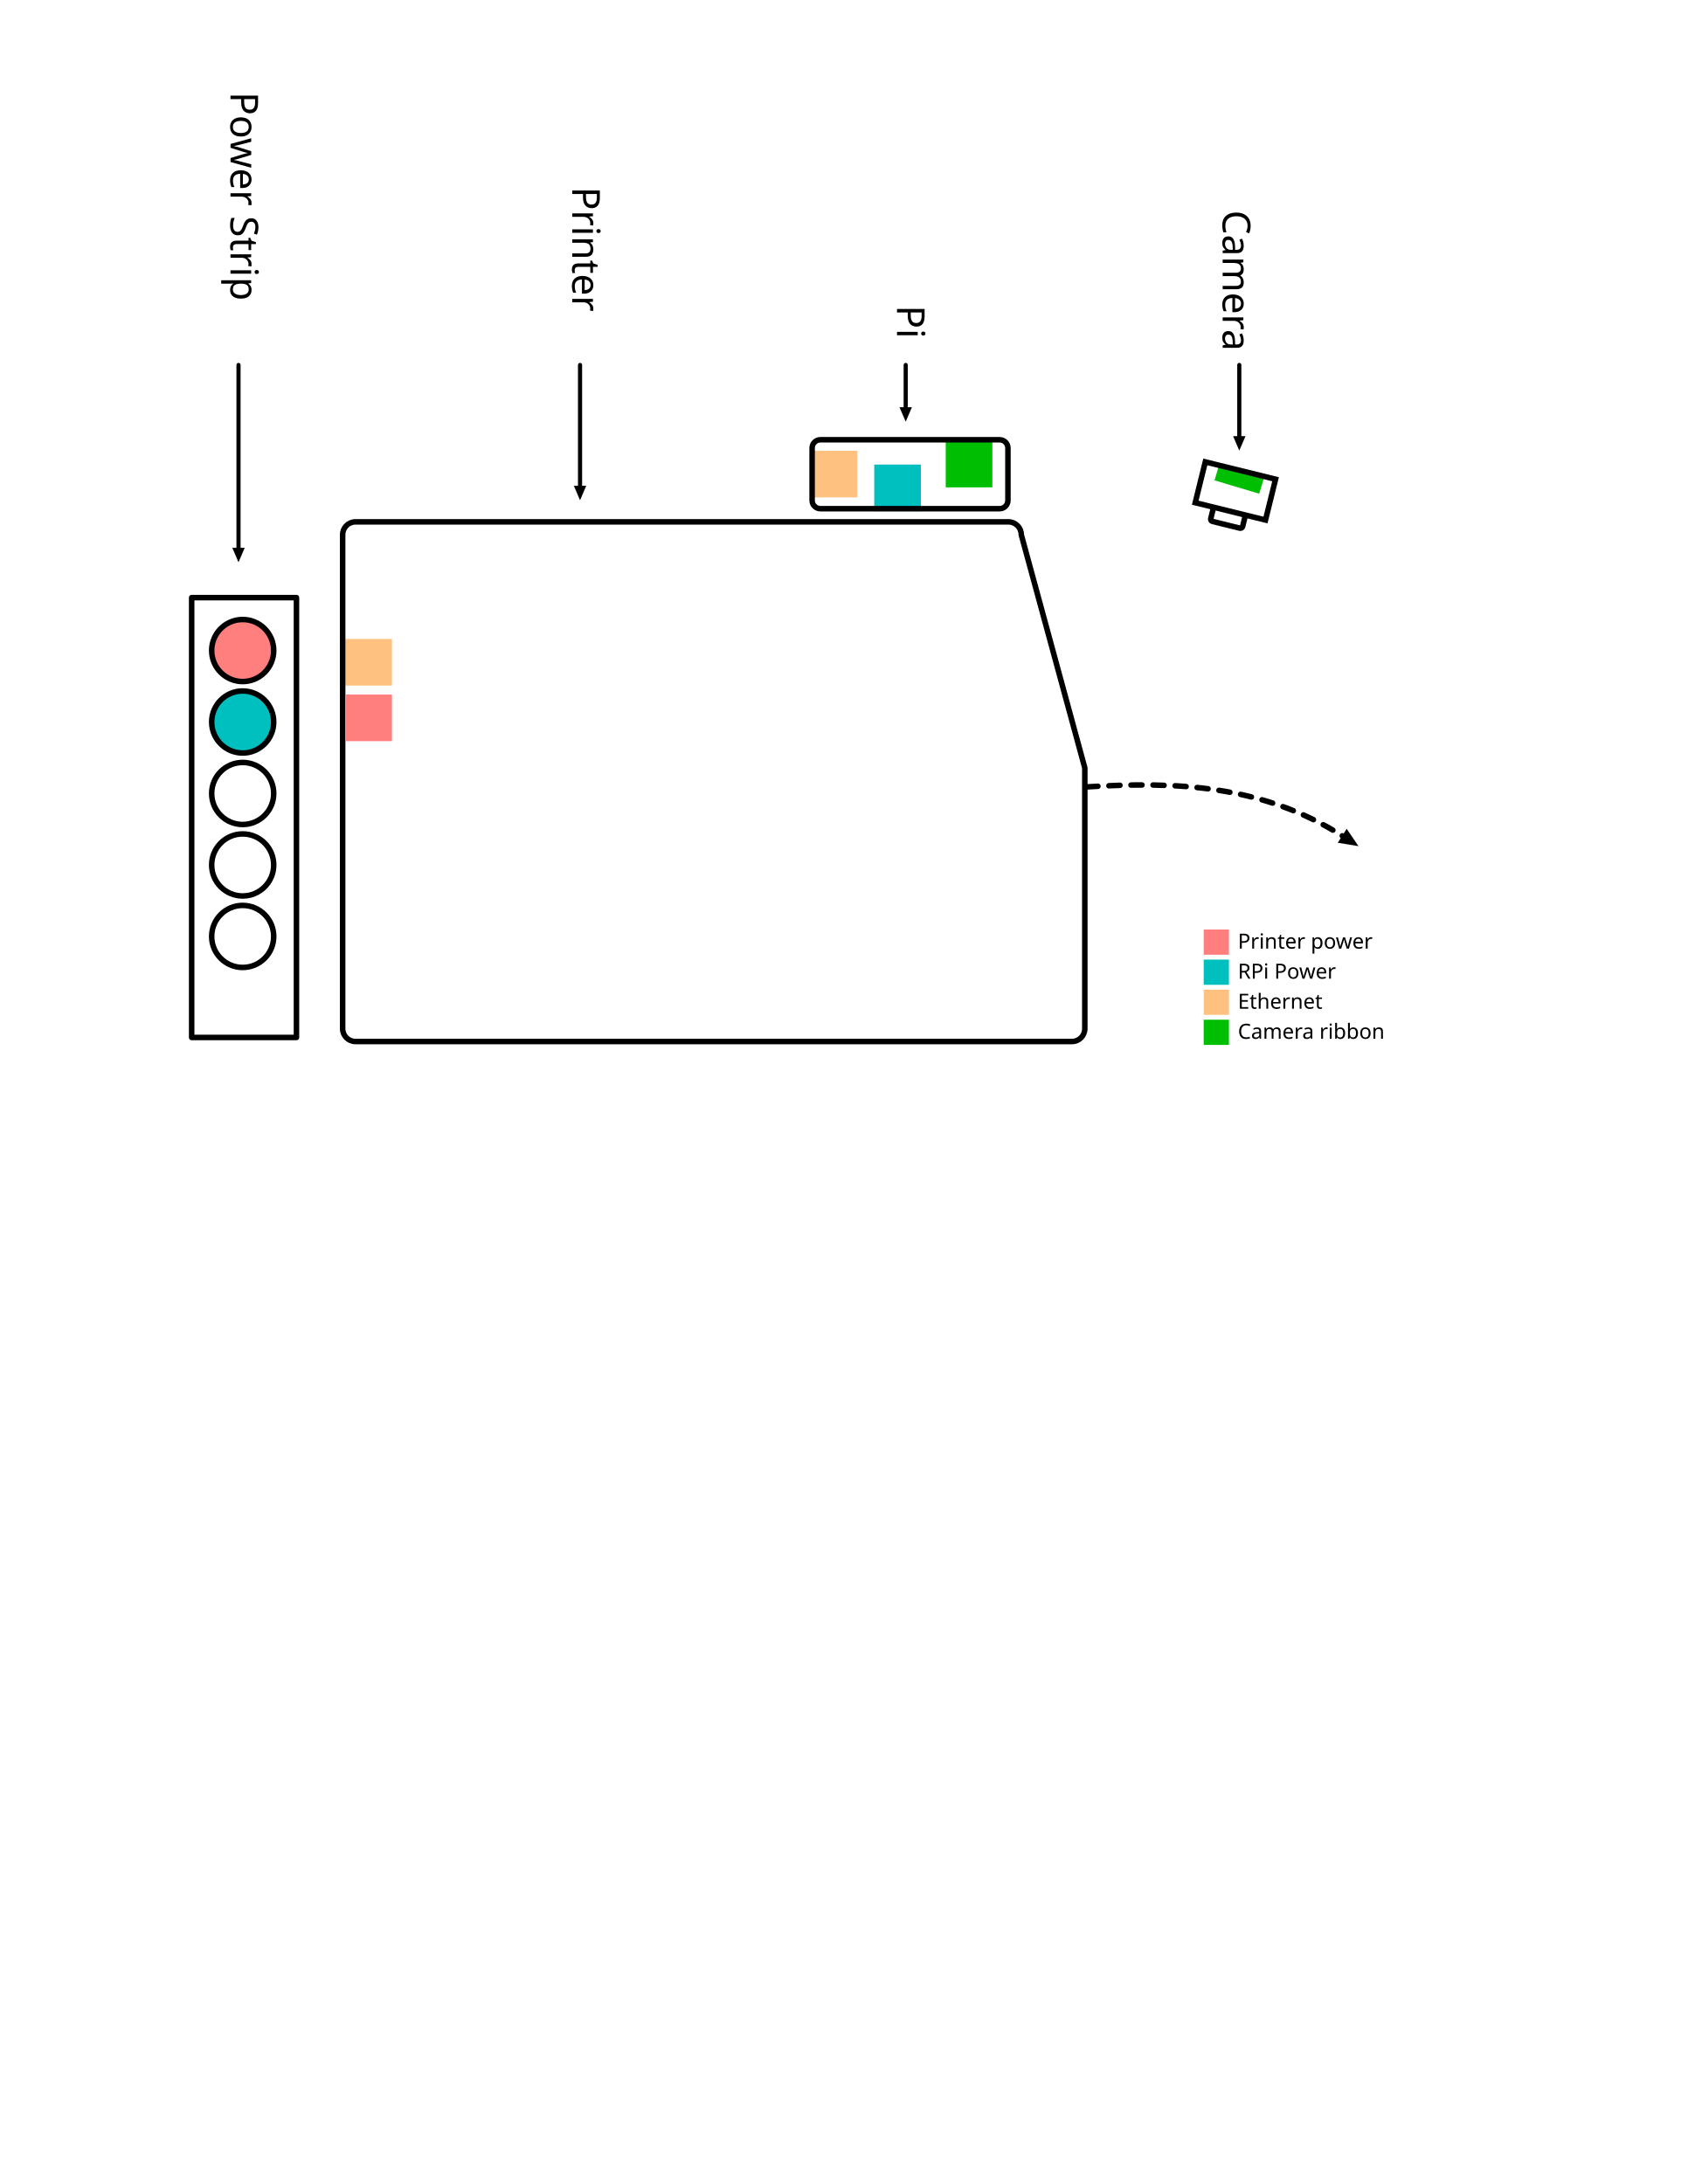
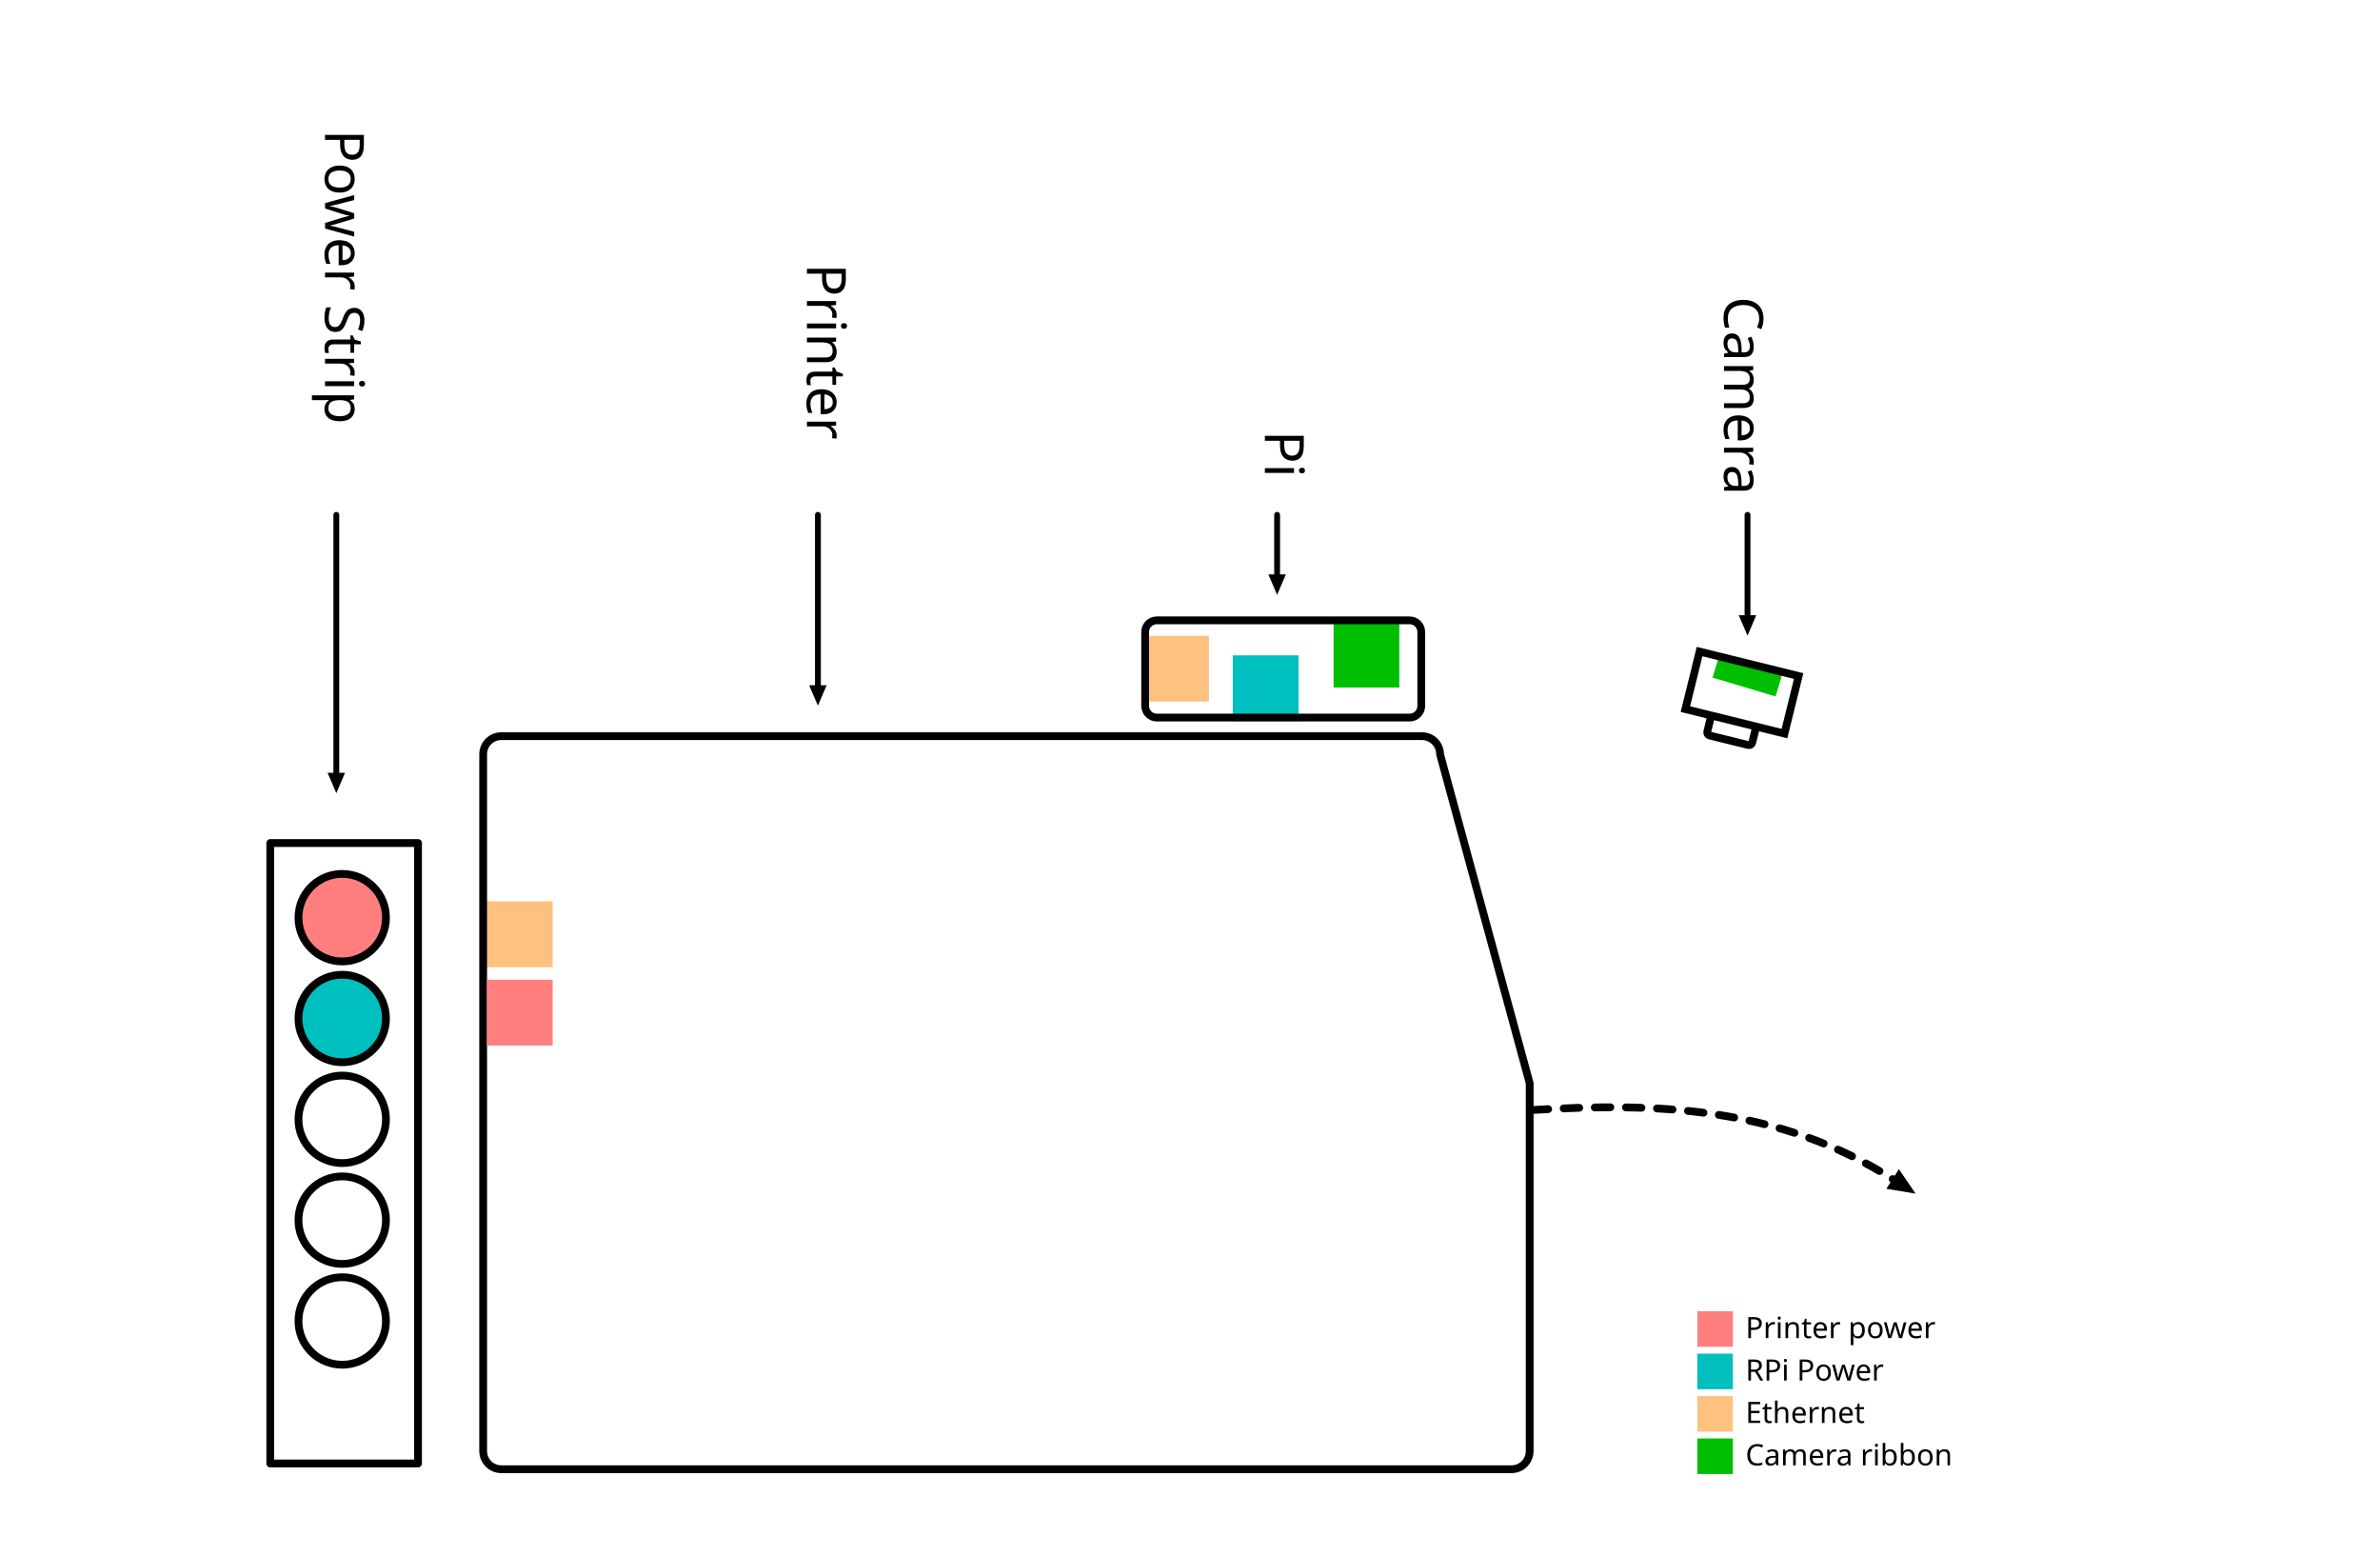
- <svg xmlns="http://www.w3.org/2000/svg" stroke-width="0.501" stroke-linejoin="bevel" fill-rule="evenodd" version="1.1" overflow="visible" width="612pt" height="792pt" viewBox="0 0 612 792">
+ <svg xmlns="http://www.w3.org/2000/svg" stroke-width="0.501" stroke-linejoin="bevel" fill-rule="evenodd" version="1.1" overflow="visible" width="612pt" height="400pt" viewBox="0 0 612 400">
  <defs>
    <marker id="DefaultArrow2" markerUnits="strokeWidth" viewBox="0 0 1 1" markerWidth="1" markerHeight="1" overflow="visible" orient="auto">
      <g transform="scale(0.009259259)">
        <path d="M -9 54 L -9 -54 L 117 0 z" />
      </g>
    </marker>
    <marker id="DefaultArrow3" markerUnits="strokeWidth" viewBox="0 0 1 1" markerWidth="1" markerHeight="1" overflow="visible" orient="auto">
      <g transform="scale(0.009259259)">
        <path d="M -27 54 L -9 0 L -27 -54 L 135 0 z" />
      </g>
    </marker>
    <marker id="DefaultArrow4" markerUnits="strokeWidth" viewBox="0 0 1 1" markerWidth="1" markerHeight="1" overflow="visible" orient="auto">
      <g transform="scale(0.009259259)">
        <path d="M -9,0 L -9,-45 C -9,-51.708 2.808,-56.580 9,-54 L 117,-9 C 120.916,-7.369 126.000,-4.242 126,0 C 126,4.242 120.916,7.369 117,9 L 9,54 C 2.808,56.580 -9,51.708 -9,45 z" />
      </g>
    </marker>
    <marker id="DefaultArrow5" markerUnits="strokeWidth" viewBox="0 0 1 1" markerWidth="1" markerHeight="1" overflow="visible" orient="auto">
      <g transform="scale(0.009259259)">
        <path d="M -54, 0 C -54,29.807 -29.807,54 0,54 C 29.807,54 54,29.807 54,0 C 54,-29.807 29.807,-54 0,-54 C -29.807,-54 -54,-29.807 -54,0 z" />
      </g>
    </marker>
    <marker id="DefaultArrow6" markerUnits="strokeWidth" viewBox="0 0 1 1" markerWidth="1" markerHeight="1" overflow="visible" orient="auto">
      <g transform="scale(0.009259259)">
        <path d="M -63,0 L 0,63 L 63,0 L 0,-63 z" />
      </g>
    </marker>
    <marker id="DefaultArrow7" markerUnits="strokeWidth" viewBox="0 0 1 1" markerWidth="1" markerHeight="1" overflow="visible" orient="auto">
      <g transform="scale(0.009259259)">
        <path d="M 18,-54 L 108,-54 L 63,0 L 108,54 L 18, 54 L -36,0 z" />
      </g>
    </marker>
    <marker id="DefaultArrow8" markerUnits="strokeWidth" viewBox="0 0 1 1" markerWidth="1" markerHeight="1" overflow="visible" orient="auto">
      <g transform="scale(0.009259259)">
        <path d="M -36,0 L 18,-54 L 54,-54 L 18,-18 L 27,-18 L 63,-54 L 99,-54 L 63,-18 L 72,-18 L 108,-54 L 144,-54 L 90,0 L 144,54 L 108,54 L 72,18 L 63,18 L 99,54 L 63,54 L 27,18 L 18,18 L 54,54 L 18,54 z" />
      </g>
    </marker>
    <marker id="DefaultArrow9" markerUnits="strokeWidth" viewBox="0 0 1 1" markerWidth="1" markerHeight="1" overflow="visible" orient="auto">
      <g transform="scale(0.009259259)">
        <path d="M 0,45 L -45,0 L 0, -45 L 45, 0 z M 0, 63 L-63, 0 L 0, -63 L 63, 0 z" />
      </g>
    </marker>
    <filter id="StainedFilter">
      <feBlend mode="multiply" in2="BackgroundImage" in="SourceGraphic" result="blend" />
      <feComposite in="blend" in2="SourceAlpha" operator="in" result="comp" />
    </filter>
    <filter id="BleachFilter">
      <feBlend mode="screen" in2="BackgroundImage" in="SourceGraphic" result="blend" />
      <feComposite in="blend" in2="SourceAlpha" operator="in" result="comp" />
    </filter>
    <filter id="InvertTransparencyBitmapFilter">
      <feComponentTransfer>
        <feFuncR type="gamma" amplitude="1.055" exponent=".417" offset="-0.055" />
        <feFuncG type="gamma" amplitude="1.055" exponent=".417" offset="-0.055" />
        <feFuncB type="gamma" amplitude="1.055" exponent=".417" offset="-0.055" />
      </feComponentTransfer>
      <feComponentTransfer>
        <feFuncR type="linear" slope="-1" intercept="1" />
        <feFuncG type="linear" slope="-1" intercept="1" />
        <feFuncB type="linear" slope="-1" intercept="1" />
        <feFuncA type="linear" slope="1" intercept="0" />
      </feComponentTransfer>
      <feComponentTransfer>
        <feFuncR type="gamma" amplitude="1" exponent="2.4" offset="0" />
        <feFuncG type="gamma" amplitude="1" exponent="2.4" offset="0" />
        <feFuncB type="gamma" amplitude="1" exponent="2.4" offset="0" />
      </feComponentTransfer>
    </filter>
    <marker id="DefaultArrowScaled" markerUnits="strokeWidth" viewBox="0 0 1 1" markerWidth="3" markerHeight="3" overflow="visible" orient="auto">
      <g transform="scale(0.009259259)">
        <path d="M -9 54 L -9 -54 L 117 0 z" />
      </g>
    </marker>
    <marker id="DefaultArrowScaled_1" markerUnits="strokeWidth" viewBox="0 0 1 1" markerWidth="3" markerHeight="3" overflow="visible" orient="auto">
      <g transform="scale(0.009259259)">
        <path d="M -9 54 L -9 -54 L 117 0 z" />
      </g>
    </marker>
    <marker id="DefaultArrowScaled_2" markerUnits="strokeWidth" viewBox="0 0 1 1" markerWidth="3" markerHeight="3" overflow="visible" orient="auto">
      <g transform="scale(0.009259259)">
        <path d="M -9 54 L -9 -54 L 117 0 z" />
      </g>
    </marker>
    <marker id="DefaultArrowScaled_3" markerUnits="strokeWidth" viewBox="0 0 1 1" markerWidth="3" markerHeight="3" overflow="visible" orient="auto">
      <g transform="scale(0.009259259)">
        <path d="M -9 54 L -9 -54 L 117 0 z" />
      </g>
    </marker>
    <marker id="DefaultArrowScaled_4" markerUnits="strokeWidth" viewBox="0 0 1 1" markerWidth="3" markerHeight="3" overflow="visible" orient="auto">
      <g transform="scale(0.009259259)">
        <path d="M -9 54 L -9 -54 L 117 0 z" />
      </g>
    </marker>
    <marker id="DefaultArrowScaled_5" markerUnits="strokeWidth" viewBox="0 0 1 1" markerWidth="3" markerHeight="3" overflow="visible" orient="auto">
      <g transform="scale(0.009259259)">
        <path d="M -9 54 L -9 -54 L 117 0 z" />
      </g>
    </marker>
  </defs>
  <g id="Document" fill="none" stroke="black" font-family="Fira Code" font-size="16" transform="scale(1 -1)">
    <g id="Spread" transform="translate(0 -792)">
      <g id="Layer 1">
        <path d="M 442.002,623.227 L 440.38,617.81 L 456.577,612.96 L 458.199,618.377 L 442.002,623.227 Z" fill="#00bf02" stroke="none" stroke-linecap="round" stroke-width="2" stroke-linejoin="round" marker-start="none" marker-end="none" stroke-miterlimit="79.84" />
        <path d="M 342.916,632.171 L 342.916,615.266 L 359.823,615.266 L 359.823,632.171 L 342.916,632.171 Z" fill="#00bf02" stroke="none" stroke-linecap="round" stroke-width="2" stroke-linejoin="round" marker-start="none" marker-end="none" stroke-miterlimit="79.84" />
        <path d="M 316.996,623.531 L 316.996,606.626 L 333.903,606.626 L 333.903,623.531 L 316.996,623.531 Z" fill="#00bfbf" stroke="none" stroke-linecap="round" stroke-width="2" stroke-linejoin="round" marker-start="none" marker-end="none" stroke-miterlimit="79.84" />
        <path d="M 125.206,560.291 L 125.206,543.386 L 142.113,543.386 L 142.113,560.291 L 125.206,560.291 Z" fill="#ffc17f" stroke="none" stroke-linecap="round" stroke-width="2" stroke-linejoin="round" marker-start="none" marker-end="none" stroke-miterlimit="79.84" />
        <path d="M 293.956,628.541 L 293.956,611.636 L 310.863,611.636 L 310.863,628.541 L 293.956,628.541 Z" fill="#ffc17f" stroke="none" stroke-linecap="round" stroke-width="1.999" stroke-linejoin="round" marker-start="none" marker-end="none" stroke-miterlimit="79.84" />
        <path d="M 124.244,598.102 L 124.244,418.961 C 124.244,416.392 126.328,414.308 128.897,414.308 L 388.691,414.308 C 391.26,414.308 393.344,416.392 393.344,418.961 L 393.344,513.532 L 370.304,598.102 C 370.304,600.671 368.22,602.755 365.651,602.755 L 303.469,602.755 L 128.897,602.755 C 126.328,602.755 124.244,600.671 124.244,598.102 Z" stroke-width="2" stroke-linejoin="round" stroke-linecap="round" marker-start="none" marker-end="none" stroke-miterlimit="79.84" />
        <path d="M 294.468,629.531 L 294.468,610.532 C 294.468,608.876 295.812,607.532 297.468,607.532 L 362.467,607.532 C 364.123,607.532 365.467,608.876 365.467,610.532 L 365.467,629.531 C 365.467,631.187 364.123,632.531 362.467,632.531 L 297.468,632.531 C 295.812,632.531 294.468,631.187 294.468,629.531 Z" stroke-width="2" stroke-linecap="round" stroke-linejoin="miter" marker-start="none" marker-end="none" stroke-miterlimit="79.84" />
        <g id="Group" stroke-linecap="round" stroke-width="2" stroke-miterlimit="79.84">
          <g id="Group_1" stroke-linejoin="miter">
            <path d="M 437.036,624.497 L 433.386,609.706 L 458.86,603.421 L 462.509,618.212 L 437.036,624.497 Z" marker-start="none" marker-end="none" />
          </g>
          <path d="M 440.003,607.924 L 439.013,603.911 C 438.906,603.475 439.173,603.032 439.609,602.925 L 449.578,600.465 C 450.014,600.358 450.457,600.625 450.565,601.061 L 451.555,605.074" fill="none" stroke-linejoin="round" />
        </g>
        <path d="M 69.497,415.78 L 107.496,415.78 L 107.496,575.283 L 69.497,575.283 L 69.497,415.78 Z" stroke-linecap="round" stroke-width="2" stroke-linejoin="round" marker-start="none" marker-end="none" stroke-miterlimit="79.84" />
        <path d="M 76.749,452.415 C 76.749,458.625 81.789,463.665 87.999,463.665 C 94.209,463.665 99.249,458.625 99.249,452.415 C 99.249,446.205 94.209,441.165 87.999,441.165 C 81.789,441.165 76.749,446.205 76.749,452.415 Z" stroke-linecap="round" stroke-width="2" stroke-linejoin="miter" marker-start="none" marker-end="none" stroke-miterlimit="79.84" />
        <path d="M 76.749,478.335 C 76.749,484.545 81.789,489.585 87.999,489.585 C 94.209,489.585 99.249,484.545 99.249,478.335 C 99.249,472.125 94.209,467.085 87.999,467.085 C 81.789,467.085 76.749,472.125 76.749,478.335 Z" stroke-linecap="round" stroke-width="2" stroke-linejoin="miter" marker-start="none" marker-end="none" stroke-miterlimit="79.84" />
        <path d="M 76.749,504.255 C 76.749,510.465 81.789,515.505 87.999,515.505 C 94.209,515.505 99.249,510.465 99.249,504.255 C 99.249,498.045 94.209,493.005 87.999,493.005 C 81.789,493.005 76.749,498.045 76.749,504.255 Z" stroke-linecap="round" stroke-width="2" stroke-linejoin="miter" marker-start="none" marker-end="none" stroke-miterlimit="79.84" />
        <path d="M 76.749,530.175 C 76.749,536.385 81.789,541.425 87.999,541.425 C 94.209,541.425 99.249,536.385 99.249,530.175 C 99.249,523.965 94.209,518.925 87.999,518.925 C 81.789,518.925 76.749,523.965 76.749,530.175 Z" fill="#00bfbf" stroke-linecap="round" stroke-width="2" stroke-linejoin="miter" marker-start="none" marker-end="none" stroke-miterlimit="79.84" />
        <path d="M 76.749,556.095 C 76.749,562.305 81.789,567.345 87.999,567.345 C 94.209,567.345 99.249,562.305 99.249,556.095 C 99.249,549.885 94.209,544.845 87.999,544.845 C 81.789,544.845 76.749,549.885 76.749,556.095 Z" fill="#ff7f7f" stroke-linecap="round" stroke-width="2" stroke-linejoin="miter" marker-start="none" marker-end="none" stroke-miterlimit="79.84" />
        <text xml:space="preserve" transform="matrix(0 -1 -1 0 83.57 663.931)" font-size="14" font-family="Fira Code" stroke-linejoin="round" stroke-linecap="round" stroke-width="0.25" stroke="none" fill="#000000" stroke-miterlimit="79.84">
          <tspan x="-94.743" y="0">Power Strip</tspan>
        </text>
        <text xml:space="preserve" transform="matrix(0 -1 -1 0 207.498 663.977)" font-size="14" font-family="Fira Code" stroke-linejoin="round" stroke-linecap="round" stroke-width="0.25" stroke="none" fill="#000000" stroke-miterlimit="79.84">
          <tspan x="-60.291" y="0">Printer</tspan>
        </text>
        <text xml:space="preserve" transform="matrix(0 -1 -1 0 325.254 664.089)" font-size="14" font-family="Fira Code" stroke-linejoin="round" stroke-linecap="round" stroke-width="0.25" stroke="none" fill="#000000" stroke-miterlimit="79.84">
          <tspan x="-17.226" y="0">Pi</tspan>
        </text>
        <text xml:space="preserve" transform="matrix(0 -1 -1 0 443.334 664.089)" font-size="14" font-family="Fira Code" stroke-linejoin="round" stroke-linecap="round" stroke-width="0.25" stroke="none" fill="#000000" stroke-miterlimit="79.84">
          <tspan x="-51.678" y="0">Camera</tspan>
        </text>
        <path d="M 86.481,659.65 L 86.481,592.97" fill="none" stroke-width="1.5" marker-end="url(#DefaultArrowScaled)" stroke-linejoin="round" stroke-linecap="round" stroke-miterlimit="79.84" />
        <path d="M 210.321,659.651 L 210.321,615.465" fill="none" stroke-width="1.5" marker-end="url(#DefaultArrowScaled_1)" stroke-linejoin="round" stroke-linecap="round" stroke-miterlimit="79.84" />
        <path d="M 328.401,659.65 L 328.401,643.958" fill="none" stroke-width="1.5" marker-end="url(#DefaultArrowScaled_2)" stroke-linejoin="round" stroke-linecap="round" stroke-miterlimit="79.84" />
        <path d="M 449.361,659.651 L 449.361,633.463" fill="none" stroke-width="1.5" marker-end="url(#DefaultArrowScaled_3)" stroke-linejoin="round" stroke-linecap="round" stroke-miterlimit="79.84" />
        <path d="M 125.206,540.131 L 125.206,523.226 L 142.113,523.226 L 142.113,540.131 L 125.206,540.131 Z" fill="#ff7f7f" stroke="none" stroke-linecap="round" stroke-width="2" stroke-linejoin="round" marker-start="none" marker-end="none" stroke-miterlimit="79.84" />
        <path d="M 394.101,506.649 C 425.896,508.6 457.396,507.6 487.101,488.649" fill="none" stroke-dasharray="4 4" stroke-dashoffset="0" stroke-linejoin="round" stroke-linecap="round" stroke-width="2" marker-end="url(#DefaultArrowScaled_4)" stroke-miterlimit="79.84" />
        <g id="Group_2" font-size="7.57" font-family="Fira Code" stroke-linejoin="round" stroke-linecap="round" stroke="none">
          <path d="M 436.456,444.016 L 436.456,434.875 L 445.598,434.875 L 445.598,444.016 L 436.456,444.016 Z" fill="#00bfbf" stroke-width="1.081" marker-start="none" marker-end="none" stroke-miterlimit="79.84" />
          <path d="M 436.456,454.917 L 436.456,445.776 L 445.598,445.776 L 445.598,454.917 L 436.456,454.917 Z" fill="#ff7f7f" stroke-width="1.081" marker-start="none" marker-end="none" stroke-miterlimit="79.84" />
          <path d="M 436.456,433.115 L 436.456,423.974 L 445.598,423.974 L 445.598,433.115 L 436.456,433.115 Z" fill="#ffc17f" stroke-width="1.081" marker-start="none" marker-end="none" stroke-miterlimit="79.84" />
          <path d="M 436.456,422.214 L 436.456,413.073 L 445.598,413.073 L 445.598,422.214 L 436.456,422.214 Z" fill="#00bf02" stroke-width="1.081" marker-start="none" marker-end="none" stroke-miterlimit="79.84" />
          <text xml:space="preserve" transform="translate(448.836 448.001) scale(1 -1)" stroke-width="0.135" fill="#000000" stroke-miterlimit="79.84">
            <tspan x="0" y="0">Printer power</tspan>
          </text>
          <text xml:space="preserve" transform="translate(448.836 437.1) scale(1 -1)" stroke-width="0.135" fill="#000000" stroke-miterlimit="79.84">
            <tspan x="0" y="0">RPi Power</tspan>
          </text>
          <text xml:space="preserve" transform="translate(448.836 426.199) scale(1 -1)" stroke-width="0.135" fill="#000000" stroke-miterlimit="79.84">
            <tspan x="0" y="0">Ethernet</tspan>
          </text>
          <text xml:space="preserve" transform="translate(448.836 415.297) scale(1 -1)" stroke-width="0.135" fill="#000000" stroke-miterlimit="79.84">
            <tspan x="0" y="0">Camera ribbon</tspan>
          </text>
        </g>
      </g>
    </g>
  </g>
</svg>
